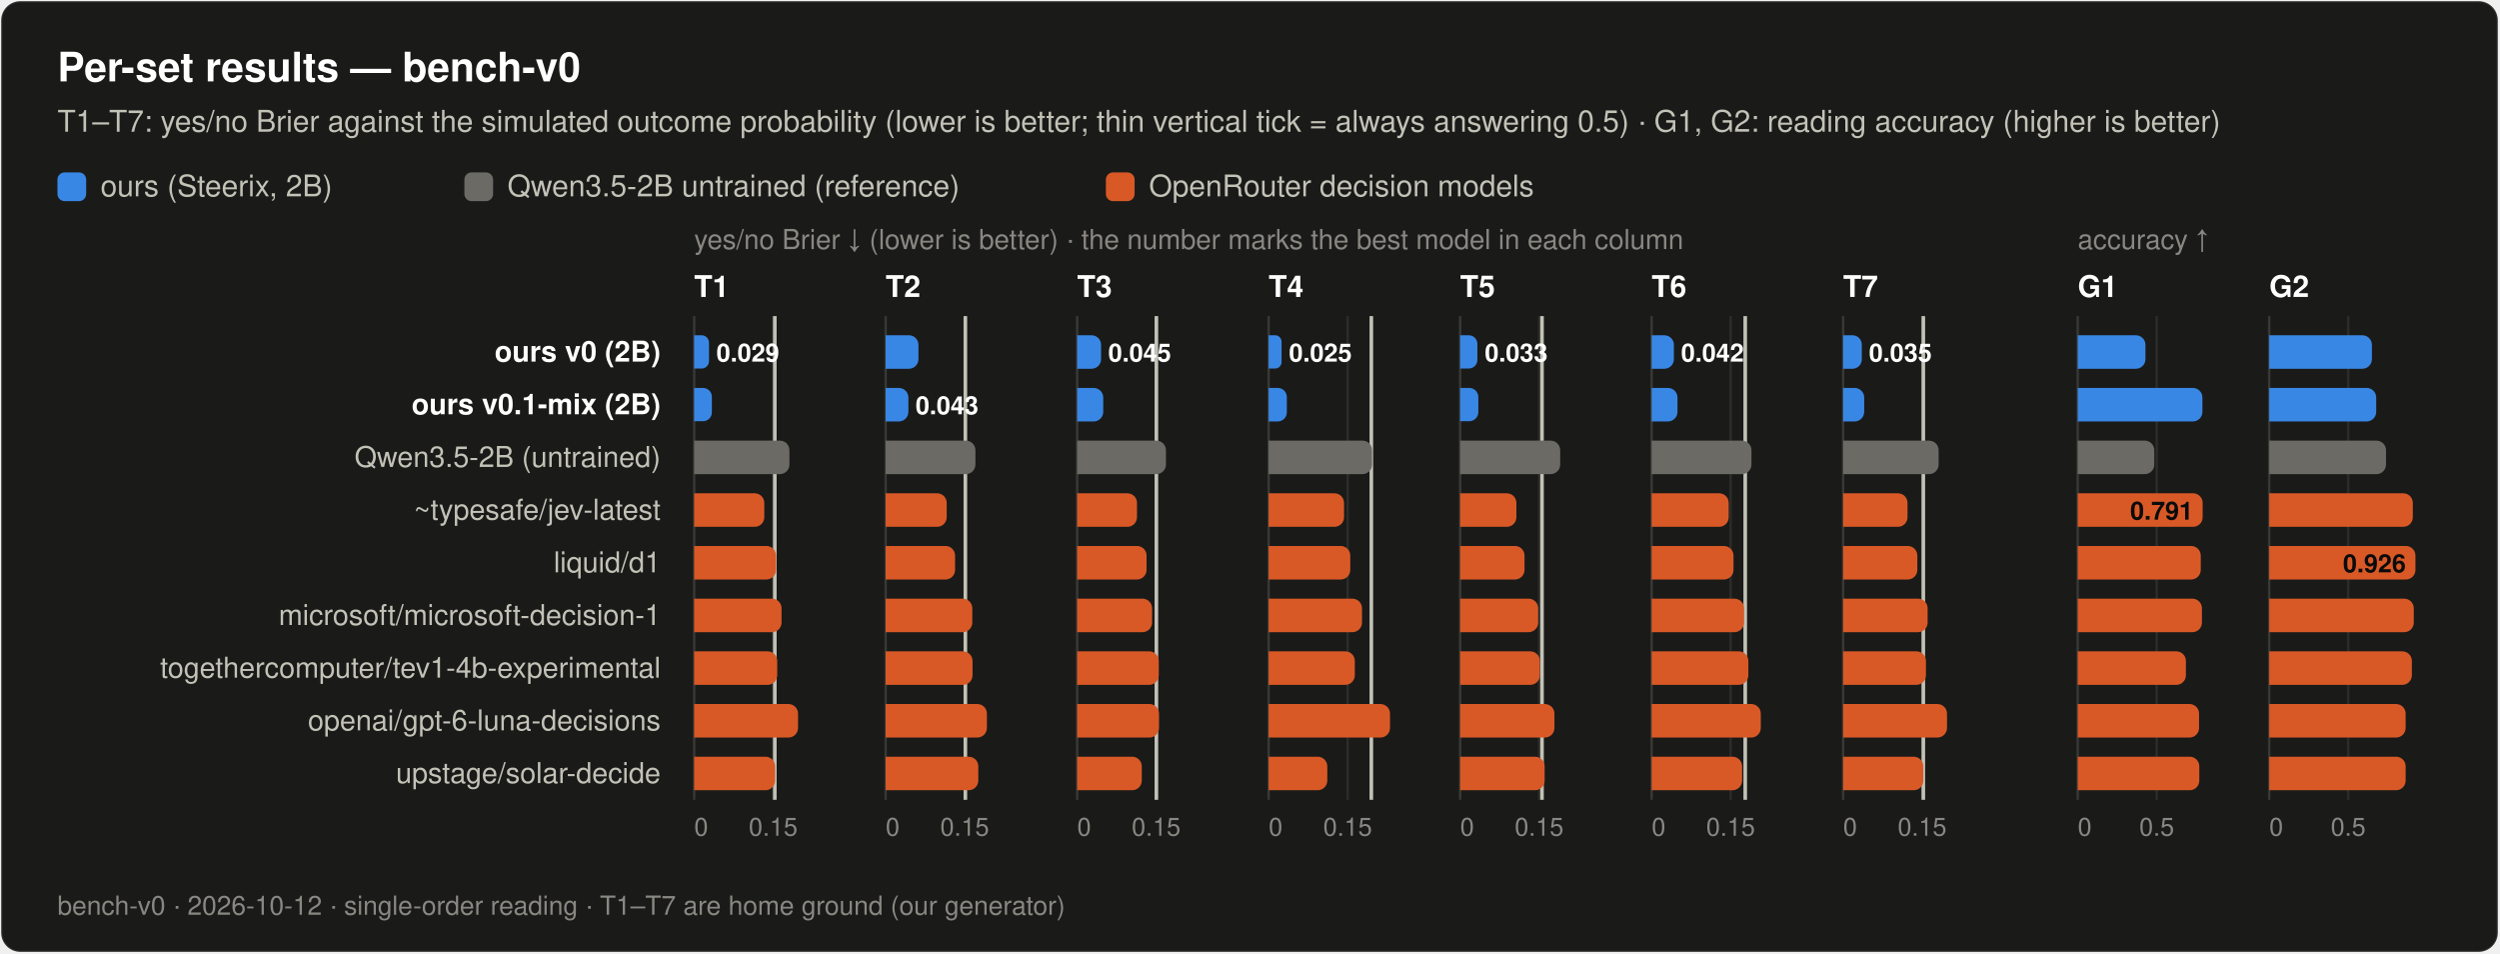
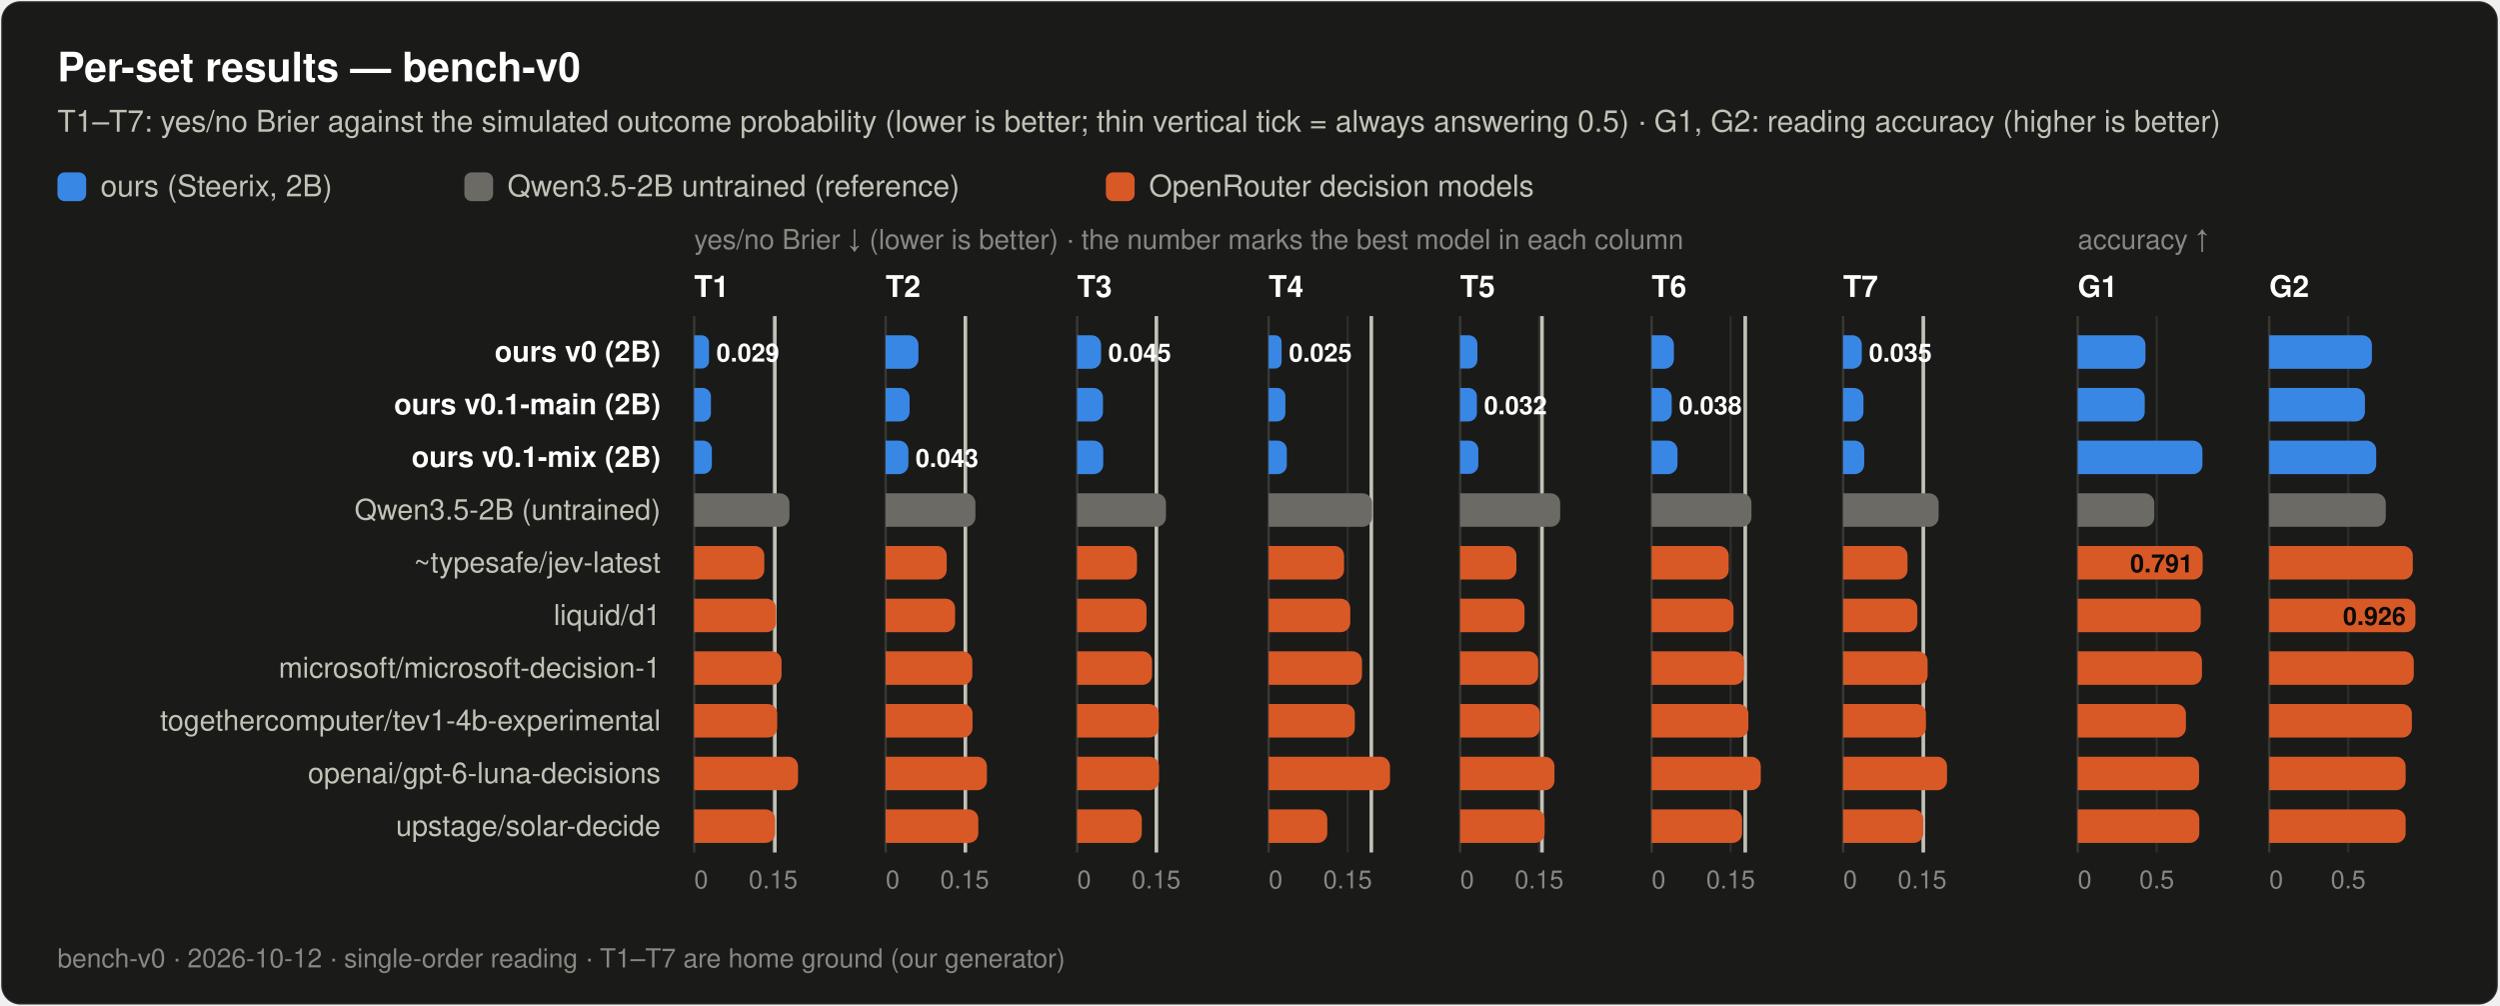
- <svg xmlns="http://www.w3.org/2000/svg" width="1044" height="398" viewBox="0 0 1044 398" role="img" aria-labelledby="t d" font-family="system-ui, -apple-system, &quot;Segoe UI&quot;, Helvetica, Arial, sans-serif">
-   <rect x="0.5" y="0.5" width="1043" height="397" rx="8" fill="#1a1a19" stroke="rgba(255,255,255,0.10)" />
+ <svg xmlns="http://www.w3.org/2000/svg" width="1044" height="420" viewBox="0 0 1044 420" role="img" aria-labelledby="t d" font-family="system-ui, -apple-system, &quot;Segoe UI&quot;, Helvetica, Arial, sans-serif">
+   <rect x="0.5" y="0.5" width="1043" height="419" rx="8" fill="#1a1a19" stroke="rgba(255,255,255,0.10)" />
  <text x="24" y="34" font-size="17" font-weight="600" fill="#ffffff">Per-set results — bench-v0</text>
  <text x="24" y="55" font-size="12.5" fill="#c3c2b7">T1–T7: yes/no Brier against the simulated outcome probability (lower is better; thin vertical tick = always answering 0.5) · G1, G2: reading accuracy (higher is better)</text>
  <rect x="24" y="72" width="12" height="12" rx="3" fill="#3987e5" />
  <text x="42" y="82" font-size="12.5" fill="#c3c2b7">ours (Steerix, 2B)</text>
  <rect x="194.0" y="72" width="12" height="12" rx="3" fill="#6b6a65" />
  <text x="212.0" y="82" font-size="12.5" fill="#c3c2b7">Qwen3.5-2B untrained (reference)</text>
  <rect x="462.0" y="72" width="12" height="12" rx="3" fill="#d95926" />
  <text x="480.0" y="82" font-size="12.5" fill="#c3c2b7">OpenRouter decision models</text>
  <text x="290" y="124" font-size="12.5" font-weight="600" fill="#ffffff">T1</text>
-   <line x1="290" y1="132" x2="290" y2="334" stroke="#383835" stroke-width="1" />
-   <line x1="323.0" y1="132" x2="323.0" y2="334" stroke="#2c2c2a" stroke-width="1" />
-   <text x="290" y="349" font-size="10.5" fill="#898781">0</text>
-   <text x="323.0" y="349" text-anchor="middle" font-size="10.5" fill="#898781">0.15</text>
-   <line x1="323.7" y1="132" x2="323.7" y2="334" stroke="#c3c2b7" stroke-width="1.5" />
+   <line x1="290" y1="132" x2="290" y2="356" stroke="#383835" stroke-width="1" />
+   <line x1="323.0" y1="132" x2="323.0" y2="356" stroke="#2c2c2a" stroke-width="1" />
+   <text x="290" y="371" font-size="10.5" fill="#898781">0</text>
+   <text x="323.0" y="371" text-anchor="middle" font-size="10.5" fill="#898781">0.15</text>
+   <line x1="323.7" y1="132" x2="323.7" y2="356" stroke="#c3c2b7" stroke-width="1.5" />
  <path d="M290.0,140.0 h3.1 a3.1,3.1 0 0 1 3.1,3.1 v7.7 a3.1,3.1 0 0 1 -3.1,3.1 h-3.1 z" fill="#3987e5" />
  <text x="299.3" y="151" font-size="10.5" font-weight="600" fill="#ffffff">0.029</text>
-   <path d="M290.0,162.0 h3.7 a3.7,3.7 0 0 1 3.7,3.7 v6.5 a3.7,3.7 0 0 1 -3.7,3.7 h-3.7 z" fill="#3987e5" />
-   <path d="M290.0,184.0 h35.8 a4.0,4.0 0 0 1 4.0,4.0 v6.0 a4.0,4.0 0 0 1 -4.0,4.0 h-35.8 z" fill="#6b6a65" />
-   <path d="M290.0,206.0 h25.3 a4.0,4.0 0 0 1 4.0,4.0 v6.0 a4.0,4.0 0 0 1 -4.0,4.0 h-25.3 z" fill="#d95926" />
-   <path d="M290.0,228.0 h30.2 a4.0,4.0 0 0 1 4.0,4.0 v6.0 a4.0,4.0 0 0 1 -4.0,4.0 h-30.2 z" fill="#d95926" />
-   <path d="M290.0,250.0 h32.5 a4.0,4.0 0 0 1 4.0,4.0 v6.0 a4.0,4.0 0 0 1 -4.0,4.0 h-32.5 z" fill="#d95926" />
-   <path d="M290.0,272.0 h30.7 a4.0,4.0 0 0 1 4.0,4.0 v6.0 a4.0,4.0 0 0 1 -4.0,4.0 h-30.7 z" fill="#d95926" />
-   <path d="M290.0,294.0 h39.4 a4.0,4.0 0 0 1 4.0,4.0 v6.0 a4.0,4.0 0 0 1 -4.0,4.0 h-39.4 z" fill="#d95926" />
-   <path d="M290.0,316.0 h29.8 a4.0,4.0 0 0 1 4.0,4.0 v6.0 a4.0,4.0 0 0 1 -4.0,4.0 h-29.8 z" fill="#d95926" />
+   <path d="M290.0,162.0 h3.5 a3.5,3.5 0 0 1 3.5,3.5 v7.1 a3.5,3.5 0 0 1 -3.5,3.5 h-3.5 z" fill="#3987e5" />
+   <path d="M290.0,184.0 h3.7 a3.7,3.7 0 0 1 3.7,3.7 v6.5 a3.7,3.7 0 0 1 -3.7,3.7 h-3.7 z" fill="#3987e5" />
+   <path d="M290.0,206.0 h35.8 a4.0,4.0 0 0 1 4.0,4.0 v6.0 a4.0,4.0 0 0 1 -4.0,4.0 h-35.8 z" fill="#6b6a65" />
+   <path d="M290.0,228.0 h25.3 a4.0,4.0 0 0 1 4.0,4.0 v6.0 a4.0,4.0 0 0 1 -4.0,4.0 h-25.3 z" fill="#d95926" />
+   <path d="M290.0,250.0 h30.2 a4.0,4.0 0 0 1 4.0,4.0 v6.0 a4.0,4.0 0 0 1 -4.0,4.0 h-30.2 z" fill="#d95926" />
+   <path d="M290.0,272.0 h32.5 a4.0,4.0 0 0 1 4.0,4.0 v6.0 a4.0,4.0 0 0 1 -4.0,4.0 h-32.5 z" fill="#d95926" />
+   <path d="M290.0,294.0 h30.7 a4.0,4.0 0 0 1 4.0,4.0 v6.0 a4.0,4.0 0 0 1 -4.0,4.0 h-30.7 z" fill="#d95926" />
+   <path d="M290.0,316.0 h39.4 a4.0,4.0 0 0 1 4.0,4.0 v6.0 a4.0,4.0 0 0 1 -4.0,4.0 h-39.4 z" fill="#d95926" />
+   <path d="M290.0,338.0 h29.8 a4.0,4.0 0 0 1 4.0,4.0 v6.0 a4.0,4.0 0 0 1 -4.0,4.0 h-29.8 z" fill="#d95926" />
  <text x="370" y="124" font-size="12.5" font-weight="600" fill="#ffffff">T2</text>
-   <line x1="370" y1="132" x2="370" y2="334" stroke="#383835" stroke-width="1" />
-   <line x1="403.0" y1="132" x2="403.0" y2="334" stroke="#2c2c2a" stroke-width="1" />
-   <text x="370" y="349" font-size="10.5" fill="#898781">0</text>
-   <text x="403.0" y="349" text-anchor="middle" font-size="10.5" fill="#898781">0.15</text>
-   <line x1="403.3" y1="132" x2="403.3" y2="334" stroke="#c3c2b7" stroke-width="1.5" />
+   <line x1="370" y1="132" x2="370" y2="356" stroke="#383835" stroke-width="1" />
+   <line x1="403.0" y1="132" x2="403.0" y2="356" stroke="#2c2c2a" stroke-width="1" />
+   <text x="370" y="371" font-size="10.5" fill="#898781">0</text>
+   <text x="403.0" y="371" text-anchor="middle" font-size="10.5" fill="#898781">0.15</text>
+   <line x1="403.3" y1="132" x2="403.3" y2="356" stroke="#c3c2b7" stroke-width="1.5" />
  <path d="M370.0,140.0 h9.7 a4.0,4.0 0 0 1 4.0,4.0 v6.0 a4.0,4.0 0 0 1 -4.0,4.0 h-9.7 z" fill="#3987e5" />
-   <path d="M370.0,162.0 h5.5 a4.0,4.0 0 0 1 4.0,4.0 v6.0 a4.0,4.0 0 0 1 -4.0,4.0 h-5.5 z" fill="#3987e5" />
-   <text x="382.5" y="173" font-size="10.5" font-weight="600" fill="#ffffff">0.043</text>
-   <path d="M370.0,184.0 h33.5 a4.0,4.0 0 0 1 4.0,4.0 v6.0 a4.0,4.0 0 0 1 -4.0,4.0 h-33.5 z" fill="#6b6a65" />
-   <path d="M370.0,206.0 h21.5 a4.0,4.0 0 0 1 4.0,4.0 v6.0 a4.0,4.0 0 0 1 -4.0,4.0 h-21.5 z" fill="#d95926" />
-   <path d="M370.0,228.0 h25.0 a4.0,4.0 0 0 1 4.0,4.0 v6.0 a4.0,4.0 0 0 1 -4.0,4.0 h-25.0 z" fill="#d95926" />
-   <path d="M370.0,250.0 h32.2 a4.0,4.0 0 0 1 4.0,4.0 v6.0 a4.0,4.0 0 0 1 -4.0,4.0 h-32.2 z" fill="#d95926" />
-   <path d="M370.0,272.0 h32.3 a4.0,4.0 0 0 1 4.0,4.0 v6.0 a4.0,4.0 0 0 1 -4.0,4.0 h-32.3 z" fill="#d95926" />
-   <path d="M370.0,294.0 h38.3 a4.0,4.0 0 0 1 4.0,4.0 v6.0 a4.0,4.0 0 0 1 -4.0,4.0 h-38.3 z" fill="#d95926" />
-   <path d="M370.0,316.0 h34.7 a4.0,4.0 0 0 1 4.0,4.0 v6.0 a4.0,4.0 0 0 1 -4.0,4.0 h-34.7 z" fill="#d95926" />
+   <path d="M370.0,162.0 h6.0 a4.0,4.0 0 0 1 4.0,4.0 v6.0 a4.0,4.0 0 0 1 -4.0,4.0 h-6.0 z" fill="#3987e5" />
+   <path d="M370.0,184.0 h5.5 a4.0,4.0 0 0 1 4.0,4.0 v6.0 a4.0,4.0 0 0 1 -4.0,4.0 h-5.5 z" fill="#3987e5" />
+   <text x="382.5" y="195" font-size="10.5" font-weight="600" fill="#ffffff">0.043</text>
+   <path d="M370.0,206.0 h33.5 a4.0,4.0 0 0 1 4.0,4.0 v6.0 a4.0,4.0 0 0 1 -4.0,4.0 h-33.5 z" fill="#6b6a65" />
+   <path d="M370.0,228.0 h21.5 a4.0,4.0 0 0 1 4.0,4.0 v6.0 a4.0,4.0 0 0 1 -4.0,4.0 h-21.5 z" fill="#d95926" />
+   <path d="M370.0,250.0 h25.0 a4.0,4.0 0 0 1 4.0,4.0 v6.0 a4.0,4.0 0 0 1 -4.0,4.0 h-25.0 z" fill="#d95926" />
+   <path d="M370.0,272.0 h32.2 a4.0,4.0 0 0 1 4.0,4.0 v6.0 a4.0,4.0 0 0 1 -4.0,4.0 h-32.2 z" fill="#d95926" />
+   <path d="M370.0,294.0 h32.3 a4.0,4.0 0 0 1 4.0,4.0 v6.0 a4.0,4.0 0 0 1 -4.0,4.0 h-32.3 z" fill="#d95926" />
+   <path d="M370.0,316.0 h38.3 a4.0,4.0 0 0 1 4.0,4.0 v6.0 a4.0,4.0 0 0 1 -4.0,4.0 h-38.3 z" fill="#d95926" />
+   <path d="M370.0,338.0 h34.7 a4.0,4.0 0 0 1 4.0,4.0 v6.0 a4.0,4.0 0 0 1 -4.0,4.0 h-34.7 z" fill="#d95926" />
  <text x="450" y="124" font-size="12.5" font-weight="600" fill="#ffffff">T3</text>
-   <line x1="450" y1="132" x2="450" y2="334" stroke="#383835" stroke-width="1" />
-   <line x1="483.0" y1="132" x2="483.0" y2="334" stroke="#2c2c2a" stroke-width="1" />
-   <text x="450" y="349" font-size="10.5" fill="#898781">0</text>
-   <text x="483.0" y="349" text-anchor="middle" font-size="10.5" fill="#898781">0.15</text>
-   <line x1="483.1" y1="132" x2="483.1" y2="334" stroke="#c3c2b7" stroke-width="1.5" />
+   <line x1="450" y1="132" x2="450" y2="356" stroke="#383835" stroke-width="1" />
+   <line x1="483.0" y1="132" x2="483.0" y2="356" stroke="#2c2c2a" stroke-width="1" />
+   <text x="450" y="371" font-size="10.5" fill="#898781">0</text>
+   <text x="483.0" y="371" text-anchor="middle" font-size="10.5" fill="#898781">0.15</text>
+   <line x1="483.1" y1="132" x2="483.1" y2="356" stroke="#c3c2b7" stroke-width="1.5" />
  <path d="M450.0,140.0 h6.0 a4.0,4.0 0 0 1 4.0,4.0 v6.0 a4.0,4.0 0 0 1 -4.0,4.0 h-6.0 z" fill="#3987e5" />
  <text x="463.0" y="151" font-size="10.5" font-weight="600" fill="#ffffff">0.045</text>
-   <path d="M450.0,162.0 h6.9 a4.0,4.0 0 0 1 4.0,4.0 v6.0 a4.0,4.0 0 0 1 -4.0,4.0 h-6.9 z" fill="#3987e5" />
-   <path d="M450.0,184.0 h33.1 a4.0,4.0 0 0 1 4.0,4.0 v6.0 a4.0,4.0 0 0 1 -4.0,4.0 h-33.1 z" fill="#6b6a65" />
-   <path d="M450.0,206.0 h21.0 a4.0,4.0 0 0 1 4.0,4.0 v6.0 a4.0,4.0 0 0 1 -4.0,4.0 h-21.0 z" fill="#d95926" />
-   <path d="M450.0,228.0 h25.0 a4.0,4.0 0 0 1 4.0,4.0 v6.0 a4.0,4.0 0 0 1 -4.0,4.0 h-25.0 z" fill="#d95926" />
-   <path d="M450.0,250.0 h27.3 a4.0,4.0 0 0 1 4.0,4.0 v6.0 a4.0,4.0 0 0 1 -4.0,4.0 h-27.3 z" fill="#d95926" />
-   <path d="M450.0,272.0 h30.1 a4.0,4.0 0 0 1 4.0,4.0 v6.0 a4.0,4.0 0 0 1 -4.0,4.0 h-30.1 z" fill="#d95926" />
-   <path d="M450.0,294.0 h30.2 a4.0,4.0 0 0 1 4.0,4.0 v6.0 a4.0,4.0 0 0 1 -4.0,4.0 h-30.2 z" fill="#d95926" />
-   <path d="M450.0,316.0 h23.0 a4.0,4.0 0 0 1 4.0,4.0 v6.0 a4.0,4.0 0 0 1 -4.0,4.0 h-23.0 z" fill="#d95926" />
+   <path d="M450.0,162.0 h6.8 a4.0,4.0 0 0 1 4.0,4.0 v6.0 a4.0,4.0 0 0 1 -4.0,4.0 h-6.8 z" fill="#3987e5" />
+   <path d="M450.0,184.0 h6.9 a4.0,4.0 0 0 1 4.0,4.0 v6.0 a4.0,4.0 0 0 1 -4.0,4.0 h-6.9 z" fill="#3987e5" />
+   <path d="M450.0,206.0 h33.1 a4.0,4.0 0 0 1 4.0,4.0 v6.0 a4.0,4.0 0 0 1 -4.0,4.0 h-33.1 z" fill="#6b6a65" />
+   <path d="M450.0,228.0 h21.0 a4.0,4.0 0 0 1 4.0,4.0 v6.0 a4.0,4.0 0 0 1 -4.0,4.0 h-21.0 z" fill="#d95926" />
+   <path d="M450.0,250.0 h25.0 a4.0,4.0 0 0 1 4.0,4.0 v6.0 a4.0,4.0 0 0 1 -4.0,4.0 h-25.0 z" fill="#d95926" />
+   <path d="M450.0,272.0 h27.3 a4.0,4.0 0 0 1 4.0,4.0 v6.0 a4.0,4.0 0 0 1 -4.0,4.0 h-27.3 z" fill="#d95926" />
+   <path d="M450.0,294.0 h30.1 a4.0,4.0 0 0 1 4.0,4.0 v6.0 a4.0,4.0 0 0 1 -4.0,4.0 h-30.1 z" fill="#d95926" />
+   <path d="M450.0,316.0 h30.2 a4.0,4.0 0 0 1 4.0,4.0 v6.0 a4.0,4.0 0 0 1 -4.0,4.0 h-30.2 z" fill="#d95926" />
+   <path d="M450.0,338.0 h23.0 a4.0,4.0 0 0 1 4.0,4.0 v6.0 a4.0,4.0 0 0 1 -4.0,4.0 h-23.0 z" fill="#d95926" />
  <text x="530" y="124" font-size="12.5" font-weight="600" fill="#ffffff">T4</text>
-   <line x1="530" y1="132" x2="530" y2="334" stroke="#383835" stroke-width="1" />
-   <line x1="563.0" y1="132" x2="563.0" y2="334" stroke="#2c2c2a" stroke-width="1" />
-   <text x="530" y="349" font-size="10.5" fill="#898781">0</text>
-   <text x="563.0" y="349" text-anchor="middle" font-size="10.5" fill="#898781">0.15</text>
-   <line x1="572.9" y1="132" x2="572.9" y2="334" stroke="#c3c2b7" stroke-width="1.5" />
+   <line x1="530" y1="132" x2="530" y2="356" stroke="#383835" stroke-width="1" />
+   <line x1="563.0" y1="132" x2="563.0" y2="356" stroke="#2c2c2a" stroke-width="1" />
+   <text x="530" y="371" font-size="10.5" fill="#898781">0</text>
+   <text x="563.0" y="371" text-anchor="middle" font-size="10.5" fill="#898781">0.15</text>
+   <line x1="572.9" y1="132" x2="572.9" y2="356" stroke="#c3c2b7" stroke-width="1.5" />
  <path d="M530.0,140.0 h2.7 a2.7,2.7 0 0 1 2.7,2.7 v8.5 a2.7,2.7 0 0 1 -2.7,2.7 h-2.7 z" fill="#3987e5" />
  <text x="538.5" y="151" font-size="10.5" font-weight="600" fill="#ffffff">0.025</text>
-   <path d="M530.0,162.0 h3.8 a3.8,3.8 0 0 1 3.8,3.8 v6.4 a3.8,3.8 0 0 1 -3.8,3.8 h-3.8 z" fill="#3987e5" />
-   <path d="M530.0,184.0 h39.2 a4.0,4.0 0 0 1 4.0,4.0 v6.0 a4.0,4.0 0 0 1 -4.0,4.0 h-39.2 z" fill="#6b6a65" />
-   <path d="M530.0,206.0 h27.5 a4.0,4.0 0 0 1 4.0,4.0 v6.0 a4.0,4.0 0 0 1 -4.0,4.0 h-27.5 z" fill="#d95926" />
-   <path d="M530.0,228.0 h30.1 a4.0,4.0 0 0 1 4.0,4.0 v6.0 a4.0,4.0 0 0 1 -4.0,4.0 h-30.1 z" fill="#d95926" />
-   <path d="M530.0,250.0 h35.0 a4.0,4.0 0 0 1 4.0,4.0 v6.0 a4.0,4.0 0 0 1 -4.0,4.0 h-35.0 z" fill="#d95926" />
-   <path d="M530.0,272.0 h32.0 a4.0,4.0 0 0 1 4.0,4.0 v6.0 a4.0,4.0 0 0 1 -4.0,4.0 h-32.0 z" fill="#d95926" />
-   <path d="M530.0,294.0 h46.7 a4.0,4.0 0 0 1 4.0,4.0 v6.0 a4.0,4.0 0 0 1 -4.0,4.0 h-46.7 z" fill="#d95926" />
-   <path d="M530.0,316.0 h20.5 a4.0,4.0 0 0 1 4.0,4.0 v6.0 a4.0,4.0 0 0 1 -4.0,4.0 h-20.5 z" fill="#d95926" />
+   <path d="M530.0,162.0 h3.5 a3.5,3.5 0 0 1 3.5,3.5 v7.0 a3.5,3.5 0 0 1 -3.5,3.5 h-3.5 z" fill="#3987e5" />
+   <path d="M530.0,184.0 h3.8 a3.8,3.8 0 0 1 3.8,3.8 v6.4 a3.8,3.8 0 0 1 -3.8,3.8 h-3.8 z" fill="#3987e5" />
+   <path d="M530.0,206.0 h39.2 a4.0,4.0 0 0 1 4.0,4.0 v6.0 a4.0,4.0 0 0 1 -4.0,4.0 h-39.2 z" fill="#6b6a65" />
+   <path d="M530.0,228.0 h27.5 a4.0,4.0 0 0 1 4.0,4.0 v6.0 a4.0,4.0 0 0 1 -4.0,4.0 h-27.5 z" fill="#d95926" />
+   <path d="M530.0,250.0 h30.1 a4.0,4.0 0 0 1 4.0,4.0 v6.0 a4.0,4.0 0 0 1 -4.0,4.0 h-30.1 z" fill="#d95926" />
+   <path d="M530.0,272.0 h35.0 a4.0,4.0 0 0 1 4.0,4.0 v6.0 a4.0,4.0 0 0 1 -4.0,4.0 h-35.0 z" fill="#d95926" />
+   <path d="M530.0,294.0 h32.0 a4.0,4.0 0 0 1 4.0,4.0 v6.0 a4.0,4.0 0 0 1 -4.0,4.0 h-32.0 z" fill="#d95926" />
+   <path d="M530.0,316.0 h46.7 a4.0,4.0 0 0 1 4.0,4.0 v6.0 a4.0,4.0 0 0 1 -4.0,4.0 h-46.7 z" fill="#d95926" />
+   <path d="M530.0,338.0 h20.5 a4.0,4.0 0 0 1 4.0,4.0 v6.0 a4.0,4.0 0 0 1 -4.0,4.0 h-20.5 z" fill="#d95926" />
  <text x="610" y="124" font-size="12.5" font-weight="600" fill="#ffffff">T5</text>
-   <line x1="610" y1="132" x2="610" y2="334" stroke="#383835" stroke-width="1" />
-   <line x1="643.0" y1="132" x2="643.0" y2="334" stroke="#2c2c2a" stroke-width="1" />
-   <text x="610" y="349" font-size="10.5" fill="#898781">0</text>
-   <text x="643.0" y="349" text-anchor="middle" font-size="10.5" fill="#898781">0.15</text>
-   <line x1="644.2" y1="132" x2="644.2" y2="334" stroke="#c3c2b7" stroke-width="1.5" />
+   <line x1="610" y1="132" x2="610" y2="356" stroke="#383835" stroke-width="1" />
+   <line x1="643.0" y1="132" x2="643.0" y2="356" stroke="#2c2c2a" stroke-width="1" />
+   <text x="610" y="371" font-size="10.5" fill="#898781">0</text>
+   <text x="643.0" y="371" text-anchor="middle" font-size="10.5" fill="#898781">0.15</text>
+   <line x1="644.2" y1="132" x2="644.2" y2="356" stroke="#c3c2b7" stroke-width="1.5" />
  <path d="M610.0,140.0 h3.6 a3.6,3.6 0 0 1 3.6,3.6 v6.7 a3.6,3.6 0 0 1 -3.6,3.6 h-3.6 z" fill="#3987e5" />
-   <text x="620.3" y="151" font-size="10.5" font-weight="600" fill="#ffffff">0.033</text>
-   <path d="M610.0,162.0 h3.8 a3.8,3.8 0 0 1 3.8,3.8 v6.3 a3.8,3.8 0 0 1 -3.8,3.8 h-3.8 z" fill="#3987e5" />
-   <path d="M610.0,184.0 h37.8 a4.0,4.0 0 0 1 4.0,4.0 v6.0 a4.0,4.0 0 0 1 -4.0,4.0 h-37.8 z" fill="#6b6a65" />
-   <path d="M610.0,206.0 h19.5 a4.0,4.0 0 0 1 4.0,4.0 v6.0 a4.0,4.0 0 0 1 -4.0,4.0 h-19.5 z" fill="#d95926" />
-   <path d="M610.0,228.0 h22.9 a4.0,4.0 0 0 1 4.0,4.0 v6.0 a4.0,4.0 0 0 1 -4.0,4.0 h-22.9 z" fill="#d95926" />
-   <path d="M610.0,250.0 h28.6 a4.0,4.0 0 0 1 4.0,4.0 v6.0 a4.0,4.0 0 0 1 -4.0,4.0 h-28.6 z" fill="#d95926" />
-   <path d="M610.0,272.0 h29.3 a4.0,4.0 0 0 1 4.0,4.0 v6.0 a4.0,4.0 0 0 1 -4.0,4.0 h-29.3 z" fill="#d95926" />
-   <path d="M610.0,294.0 h35.4 a4.0,4.0 0 0 1 4.0,4.0 v6.0 a4.0,4.0 0 0 1 -4.0,4.0 h-35.4 z" fill="#d95926" />
-   <path d="M610.0,316.0 h31.3 a4.0,4.0 0 0 1 4.0,4.0 v6.0 a4.0,4.0 0 0 1 -4.0,4.0 h-31.3 z" fill="#d95926" />
+   <path d="M610.0,162.0 h3.5 a3.5,3.5 0 0 1 3.5,3.5 v7.0 a3.5,3.5 0 0 1 -3.5,3.5 h-3.5 z" fill="#3987e5" />
+   <text x="620.0" y="173" font-size="10.5" font-weight="600" fill="#ffffff">0.032</text>
+   <path d="M610.0,184.0 h3.8 a3.8,3.8 0 0 1 3.8,3.8 v6.3 a3.8,3.8 0 0 1 -3.8,3.8 h-3.8 z" fill="#3987e5" />
+   <path d="M610.0,206.0 h37.8 a4.0,4.0 0 0 1 4.0,4.0 v6.0 a4.0,4.0 0 0 1 -4.0,4.0 h-37.8 z" fill="#6b6a65" />
+   <path d="M610.0,228.0 h19.5 a4.0,4.0 0 0 1 4.0,4.0 v6.0 a4.0,4.0 0 0 1 -4.0,4.0 h-19.5 z" fill="#d95926" />
+   <path d="M610.0,250.0 h22.9 a4.0,4.0 0 0 1 4.0,4.0 v6.0 a4.0,4.0 0 0 1 -4.0,4.0 h-22.9 z" fill="#d95926" />
+   <path d="M610.0,272.0 h28.6 a4.0,4.0 0 0 1 4.0,4.0 v6.0 a4.0,4.0 0 0 1 -4.0,4.0 h-28.6 z" fill="#d95926" />
+   <path d="M610.0,294.0 h29.3 a4.0,4.0 0 0 1 4.0,4.0 v6.0 a4.0,4.0 0 0 1 -4.0,4.0 h-29.3 z" fill="#d95926" />
+   <path d="M610.0,316.0 h35.4 a4.0,4.0 0 0 1 4.0,4.0 v6.0 a4.0,4.0 0 0 1 -4.0,4.0 h-35.4 z" fill="#d95926" />
+   <path d="M610.0,338.0 h31.3 a4.0,4.0 0 0 1 4.0,4.0 v6.0 a4.0,4.0 0 0 1 -4.0,4.0 h-31.3 z" fill="#d95926" />
  <text x="690" y="124" font-size="12.5" font-weight="600" fill="#ffffff">T6</text>
-   <line x1="690" y1="132" x2="690" y2="334" stroke="#383835" stroke-width="1" />
-   <line x1="723.0" y1="132" x2="723.0" y2="334" stroke="#2c2c2a" stroke-width="1" />
-   <text x="690" y="349" font-size="10.5" fill="#898781">0</text>
-   <text x="723.0" y="349" text-anchor="middle" font-size="10.5" fill="#898781">0.15</text>
-   <line x1="729.1" y1="132" x2="729.1" y2="334" stroke="#c3c2b7" stroke-width="1.5" />
+   <line x1="690" y1="132" x2="690" y2="356" stroke="#383835" stroke-width="1" />
+   <line x1="723.0" y1="132" x2="723.0" y2="356" stroke="#2c2c2a" stroke-width="1" />
+   <text x="690" y="371" font-size="10.5" fill="#898781">0</text>
+   <text x="723.0" y="371" text-anchor="middle" font-size="10.5" fill="#898781">0.15</text>
+   <line x1="729.1" y1="132" x2="729.1" y2="356" stroke="#c3c2b7" stroke-width="1.5" />
  <path d="M690.0,140.0 h5.3 a4.0,4.0 0 0 1 4.0,4.0 v6.0 a4.0,4.0 0 0 1 -4.0,4.0 h-5.3 z" fill="#3987e5" />
-   <text x="702.3" y="151" font-size="10.5" font-weight="600" fill="#ffffff">0.042</text>
-   <path d="M690.0,162.0 h6.8 a4.0,4.0 0 0 1 4.0,4.0 v6.0 a4.0,4.0 0 0 1 -4.0,4.0 h-6.8 z" fill="#3987e5" />
-   <path d="M690.0,184.0 h37.7 a4.0,4.0 0 0 1 4.0,4.0 v6.0 a4.0,4.0 0 0 1 -4.0,4.0 h-37.7 z" fill="#6b6a65" />
-   <path d="M690.0,206.0 h28.2 a4.0,4.0 0 0 1 4.0,4.0 v6.0 a4.0,4.0 0 0 1 -4.0,4.0 h-28.2 z" fill="#d95926" />
-   <path d="M690.0,228.0 h30.2 a4.0,4.0 0 0 1 4.0,4.0 v6.0 a4.0,4.0 0 0 1 -4.0,4.0 h-30.2 z" fill="#d95926" />
-   <path d="M690.0,250.0 h34.6 a4.0,4.0 0 0 1 4.0,4.0 v6.0 a4.0,4.0 0 0 1 -4.0,4.0 h-34.6 z" fill="#d95926" />
-   <path d="M690.0,272.0 h36.4 a4.0,4.0 0 0 1 4.0,4.0 v6.0 a4.0,4.0 0 0 1 -4.0,4.0 h-36.4 z" fill="#d95926" />
-   <path d="M690.0,294.0 h41.6 a4.0,4.0 0 0 1 4.0,4.0 v6.0 a4.0,4.0 0 0 1 -4.0,4.0 h-41.6 z" fill="#d95926" />
-   <path d="M690.0,316.0 h33.8 a4.0,4.0 0 0 1 4.0,4.0 v6.0 a4.0,4.0 0 0 1 -4.0,4.0 h-33.8 z" fill="#d95926" />
+   <path d="M690.0,162.0 h4.4 a4.0,4.0 0 0 1 4.0,4.0 v6.0 a4.0,4.0 0 0 1 -4.0,4.0 h-4.4 z" fill="#3987e5" />
+   <text x="701.4" y="173" font-size="10.5" font-weight="600" fill="#ffffff">0.038</text>
+   <path d="M690.0,184.0 h6.8 a4.0,4.0 0 0 1 4.0,4.0 v6.0 a4.0,4.0 0 0 1 -4.0,4.0 h-6.8 z" fill="#3987e5" />
+   <path d="M690.0,206.0 h37.7 a4.0,4.0 0 0 1 4.0,4.0 v6.0 a4.0,4.0 0 0 1 -4.0,4.0 h-37.7 z" fill="#6b6a65" />
+   <path d="M690.0,228.0 h28.2 a4.0,4.0 0 0 1 4.0,4.0 v6.0 a4.0,4.0 0 0 1 -4.0,4.0 h-28.2 z" fill="#d95926" />
+   <path d="M690.0,250.0 h30.2 a4.0,4.0 0 0 1 4.0,4.0 v6.0 a4.0,4.0 0 0 1 -4.0,4.0 h-30.2 z" fill="#d95926" />
+   <path d="M690.0,272.0 h34.6 a4.0,4.0 0 0 1 4.0,4.0 v6.0 a4.0,4.0 0 0 1 -4.0,4.0 h-34.6 z" fill="#d95926" />
+   <path d="M690.0,294.0 h36.4 a4.0,4.0 0 0 1 4.0,4.0 v6.0 a4.0,4.0 0 0 1 -4.0,4.0 h-36.4 z" fill="#d95926" />
+   <path d="M690.0,316.0 h41.6 a4.0,4.0 0 0 1 4.0,4.0 v6.0 a4.0,4.0 0 0 1 -4.0,4.0 h-41.6 z" fill="#d95926" />
+   <path d="M690.0,338.0 h33.8 a4.0,4.0 0 0 1 4.0,4.0 v6.0 a4.0,4.0 0 0 1 -4.0,4.0 h-33.8 z" fill="#d95926" />
  <text x="770" y="124" font-size="12.5" font-weight="600" fill="#ffffff">T7</text>
-   <line x1="770" y1="132" x2="770" y2="334" stroke="#383835" stroke-width="1" />
-   <line x1="803.0" y1="132" x2="803.0" y2="334" stroke="#2c2c2a" stroke-width="1" />
-   <text x="770" y="349" font-size="10.5" fill="#898781">0</text>
-   <text x="803.0" y="349" text-anchor="middle" font-size="10.5" fill="#898781">0.15</text>
-   <line x1="803.5" y1="132" x2="803.5" y2="334" stroke="#c3c2b7" stroke-width="1.5" />
+   <line x1="770" y1="132" x2="770" y2="356" stroke="#383835" stroke-width="1" />
+   <line x1="803.0" y1="132" x2="803.0" y2="356" stroke="#2c2c2a" stroke-width="1" />
+   <text x="770" y="371" font-size="10.5" fill="#898781">0</text>
+   <text x="803.0" y="371" text-anchor="middle" font-size="10.5" fill="#898781">0.15</text>
+   <line x1="803.5" y1="132" x2="803.5" y2="356" stroke="#c3c2b7" stroke-width="1.5" />
  <path d="M770.0,140.0 h3.9 a3.9,3.9 0 0 1 3.9,3.9 v6.2 a3.9,3.9 0 0 1 -3.9,3.9 h-3.9 z" fill="#3987e5" />
  <text x="780.8" y="151" font-size="10.5" font-weight="600" fill="#ffffff">0.035</text>
-   <path d="M770.0,162.0 h4.8 a4.0,4.0 0 0 1 4.0,4.0 v6.0 a4.0,4.0 0 0 1 -4.0,4.0 h-4.8 z" fill="#3987e5" />
-   <path d="M770.0,184.0 h35.9 a4.0,4.0 0 0 1 4.0,4.0 v6.0 a4.0,4.0 0 0 1 -4.0,4.0 h-35.9 z" fill="#6b6a65" />
-   <path d="M770.0,206.0 h22.9 a4.0,4.0 0 0 1 4.0,4.0 v6.0 a4.0,4.0 0 0 1 -4.0,4.0 h-22.9 z" fill="#d95926" />
-   <path d="M770.0,228.0 h27.0 a4.0,4.0 0 0 1 4.0,4.0 v6.0 a4.0,4.0 0 0 1 -4.0,4.0 h-27.0 z" fill="#d95926" />
-   <path d="M770.0,250.0 h31.3 a4.0,4.0 0 0 1 4.0,4.0 v6.0 a4.0,4.0 0 0 1 -4.0,4.0 h-31.3 z" fill="#d95926" />
-   <path d="M770.0,272.0 h30.6 a4.0,4.0 0 0 1 4.0,4.0 v6.0 a4.0,4.0 0 0 1 -4.0,4.0 h-30.6 z" fill="#d95926" />
-   <path d="M770.0,294.0 h39.4 a4.0,4.0 0 0 1 4.0,4.0 v6.0 a4.0,4.0 0 0 1 -4.0,4.0 h-39.4 z" fill="#d95926" />
-   <path d="M770.0,316.0 h29.5 a4.0,4.0 0 0 1 4.0,4.0 v6.0 a4.0,4.0 0 0 1 -4.0,4.0 h-29.5 z" fill="#d95926" />
+   <path d="M770.0,162.0 h4.5 a4.0,4.0 0 0 1 4.0,4.0 v6.0 a4.0,4.0 0 0 1 -4.0,4.0 h-4.5 z" fill="#3987e5" />
+   <path d="M770.0,184.0 h4.8 a4.0,4.0 0 0 1 4.0,4.0 v6.0 a4.0,4.0 0 0 1 -4.0,4.0 h-4.8 z" fill="#3987e5" />
+   <path d="M770.0,206.0 h35.9 a4.0,4.0 0 0 1 4.0,4.0 v6.0 a4.0,4.0 0 0 1 -4.0,4.0 h-35.9 z" fill="#6b6a65" />
+   <path d="M770.0,228.0 h22.9 a4.0,4.0 0 0 1 4.0,4.0 v6.0 a4.0,4.0 0 0 1 -4.0,4.0 h-22.9 z" fill="#d95926" />
+   <path d="M770.0,250.0 h27.0 a4.0,4.0 0 0 1 4.0,4.0 v6.0 a4.0,4.0 0 0 1 -4.0,4.0 h-27.0 z" fill="#d95926" />
+   <path d="M770.0,272.0 h31.3 a4.0,4.0 0 0 1 4.0,4.0 v6.0 a4.0,4.0 0 0 1 -4.0,4.0 h-31.3 z" fill="#d95926" />
+   <path d="M770.0,294.0 h30.6 a4.0,4.0 0 0 1 4.0,4.0 v6.0 a4.0,4.0 0 0 1 -4.0,4.0 h-30.6 z" fill="#d95926" />
+   <path d="M770.0,316.0 h39.4 a4.0,4.0 0 0 1 4.0,4.0 v6.0 a4.0,4.0 0 0 1 -4.0,4.0 h-39.4 z" fill="#d95926" />
+   <path d="M770.0,338.0 h29.5 a4.0,4.0 0 0 1 4.0,4.0 v6.0 a4.0,4.0 0 0 1 -4.0,4.0 h-29.5 z" fill="#d95926" />
  <text x="868" y="124" font-size="12.5" font-weight="600" fill="#ffffff">G1</text>
-   <line x1="868" y1="132" x2="868" y2="334" stroke="#383835" stroke-width="1" />
-   <line x1="901.0" y1="132" x2="901.0" y2="334" stroke="#2c2c2a" stroke-width="1" />
-   <text x="868" y="349" font-size="10.5" fill="#898781">0</text>
-   <text x="901.0" y="349" text-anchor="middle" font-size="10.5" fill="#898781">0.5</text>
+   <line x1="868" y1="132" x2="868" y2="356" stroke="#383835" stroke-width="1" />
+   <line x1="901.0" y1="132" x2="901.0" y2="356" stroke="#2c2c2a" stroke-width="1" />
+   <text x="868" y="371" font-size="10.5" fill="#898781">0</text>
+   <text x="901.0" y="371" text-anchor="middle" font-size="10.5" fill="#898781">0.5</text>
  <path d="M868.0,140.0 h24.3 a4.0,4.0 0 0 1 4.0,4.0 v6.0 a4.0,4.0 0 0 1 -4.0,4.0 h-24.3 z" fill="#3987e5" />
-   <path d="M868.0,162.0 h48.1 a4.0,4.0 0 0 1 4.0,4.0 v6.0 a4.0,4.0 0 0 1 -4.0,4.0 h-48.1 z" fill="#3987e5" />
-   <path d="M868.0,184.0 h28.0 a4.0,4.0 0 0 1 4.0,4.0 v6.0 a4.0,4.0 0 0 1 -4.0,4.0 h-28.0 z" fill="#6b6a65" />
-   <path d="M868.0,206.0 h48.2 a4.0,4.0 0 0 1 4.0,4.0 v6.0 a4.0,4.0 0 0 1 -4.0,4.0 h-48.2 z" fill="#d95926" />
-   <text x="916.2" y="217" text-anchor="end" font-size="10.5" font-weight="600" fill="#0b0b0b">0.791</text>
-   <path d="M868.0,228.0 h47.4 a4.0,4.0 0 0 1 4.0,4.0 v6.0 a4.0,4.0 0 0 1 -4.0,4.0 h-47.4 z" fill="#d95926" />
-   <path d="M868.0,250.0 h47.9 a4.0,4.0 0 0 1 4.0,4.0 v6.0 a4.0,4.0 0 0 1 -4.0,4.0 h-47.9 z" fill="#d95926" />
-   <path d="M868.0,272.0 h41.2 a4.0,4.0 0 0 1 4.0,4.0 v6.0 a4.0,4.0 0 0 1 -4.0,4.0 h-41.2 z" fill="#d95926" />
-   <path d="M868.0,294.0 h46.7 a4.0,4.0 0 0 1 4.0,4.0 v6.0 a4.0,4.0 0 0 1 -4.0,4.0 h-46.7 z" fill="#d95926" />
-   <path d="M868.0,316.0 h46.8 a4.0,4.0 0 0 1 4.0,4.0 v6.0 a4.0,4.0 0 0 1 -4.0,4.0 h-46.8 z" fill="#d95926" />
+   <path d="M868.0,162.0 h24.0 a4.0,4.0 0 0 1 4.0,4.0 v6.0 a4.0,4.0 0 0 1 -4.0,4.0 h-24.0 z" fill="#3987e5" />
+   <path d="M868.0,184.0 h48.1 a4.0,4.0 0 0 1 4.0,4.0 v6.0 a4.0,4.0 0 0 1 -4.0,4.0 h-48.1 z" fill="#3987e5" />
+   <path d="M868.0,206.0 h28.0 a4.0,4.0 0 0 1 4.0,4.0 v6.0 a4.0,4.0 0 0 1 -4.0,4.0 h-28.0 z" fill="#6b6a65" />
+   <path d="M868.0,228.0 h48.2 a4.0,4.0 0 0 1 4.0,4.0 v6.0 a4.0,4.0 0 0 1 -4.0,4.0 h-48.2 z" fill="#d95926" />
+   <text x="916.2" y="239" text-anchor="end" font-size="10.5" font-weight="600" fill="#0b0b0b">0.791</text>
+   <path d="M868.0,250.0 h47.4 a4.0,4.0 0 0 1 4.0,4.0 v6.0 a4.0,4.0 0 0 1 -4.0,4.0 h-47.4 z" fill="#d95926" />
+   <path d="M868.0,272.0 h47.9 a4.0,4.0 0 0 1 4.0,4.0 v6.0 a4.0,4.0 0 0 1 -4.0,4.0 h-47.9 z" fill="#d95926" />
+   <path d="M868.0,294.0 h41.2 a4.0,4.0 0 0 1 4.0,4.0 v6.0 a4.0,4.0 0 0 1 -4.0,4.0 h-41.2 z" fill="#d95926" />
+   <path d="M868.0,316.0 h46.7 a4.0,4.0 0 0 1 4.0,4.0 v6.0 a4.0,4.0 0 0 1 -4.0,4.0 h-46.7 z" fill="#d95926" />
+   <path d="M868.0,338.0 h46.8 a4.0,4.0 0 0 1 4.0,4.0 v6.0 a4.0,4.0 0 0 1 -4.0,4.0 h-46.8 z" fill="#d95926" />
  <text x="948" y="124" font-size="12.5" font-weight="600" fill="#ffffff">G2</text>
-   <line x1="948" y1="132" x2="948" y2="334" stroke="#383835" stroke-width="1" />
-   <line x1="981.0" y1="132" x2="981.0" y2="334" stroke="#2c2c2a" stroke-width="1" />
-   <text x="948" y="349" font-size="10.5" fill="#898781">0</text>
-   <text x="981.0" y="349" text-anchor="middle" font-size="10.5" fill="#898781">0.5</text>
+   <line x1="948" y1="132" x2="948" y2="356" stroke="#383835" stroke-width="1" />
+   <line x1="981.0" y1="132" x2="981.0" y2="356" stroke="#2c2c2a" stroke-width="1" />
+   <text x="948" y="371" font-size="10.5" fill="#898781">0</text>
+   <text x="981.0" y="371" text-anchor="middle" font-size="10.5" fill="#898781">0.5</text>
  <path d="M948.0,140.0 h38.9 a4.0,4.0 0 0 1 4.0,4.0 v6.0 a4.0,4.0 0 0 1 -4.0,4.0 h-38.9 z" fill="#3987e5" />
-   <path d="M948.0,162.0 h40.7 a4.0,4.0 0 0 1 4.0,4.0 v6.0 a4.0,4.0 0 0 1 -4.0,4.0 h-40.7 z" fill="#3987e5" />
-   <path d="M948.0,184.0 h44.8 a4.0,4.0 0 0 1 4.0,4.0 v6.0 a4.0,4.0 0 0 1 -4.0,4.0 h-44.8 z" fill="#6b6a65" />
-   <path d="M948.0,206.0 h56.0 a4.0,4.0 0 0 1 4.0,4.0 v6.0 a4.0,4.0 0 0 1 -4.0,4.0 h-56.0 z" fill="#d95926" />
-   <path d="M948.0,228.0 h57.1 a4.0,4.0 0 0 1 4.0,4.0 v6.0 a4.0,4.0 0 0 1 -4.0,4.0 h-57.1 z" fill="#d95926" />
-   <text x="1005.1" y="239" text-anchor="end" font-size="10.5" font-weight="600" fill="#0b0b0b">0.926</text>
-   <path d="M948.0,250.0 h56.4 a4.0,4.0 0 0 1 4.0,4.0 v6.0 a4.0,4.0 0 0 1 -4.0,4.0 h-56.4 z" fill="#d95926" />
-   <path d="M948.0,272.0 h55.6 a4.0,4.0 0 0 1 4.0,4.0 v6.0 a4.0,4.0 0 0 1 -4.0,4.0 h-55.6 z" fill="#d95926" />
-   <path d="M948.0,294.0 h53.0 a4.0,4.0 0 0 1 4.0,4.0 v6.0 a4.0,4.0 0 0 1 -4.0,4.0 h-53.0 z" fill="#d95926" />
+   <path d="M948.0,162.0 h36.0 a4.0,4.0 0 0 1 4.0,4.0 v6.0 a4.0,4.0 0 0 1 -4.0,4.0 h-36.0 z" fill="#3987e5" />
+   <path d="M948.0,184.0 h40.7 a4.0,4.0 0 0 1 4.0,4.0 v6.0 a4.0,4.0 0 0 1 -4.0,4.0 h-40.7 z" fill="#3987e5" />
+   <path d="M948.0,206.0 h44.7 a4.0,4.0 0 0 1 4.0,4.0 v6.0 a4.0,4.0 0 0 1 -4.0,4.0 h-44.7 z" fill="#6b6a65" />
+   <path d="M948.0,228.0 h56.0 a4.0,4.0 0 0 1 4.0,4.0 v6.0 a4.0,4.0 0 0 1 -4.0,4.0 h-56.0 z" fill="#d95926" />
+   <path d="M948.0,250.0 h57.1 a4.0,4.0 0 0 1 4.0,4.0 v6.0 a4.0,4.0 0 0 1 -4.0,4.0 h-57.1 z" fill="#d95926" />
+   <text x="1005.1" y="261" text-anchor="end" font-size="10.5" font-weight="600" fill="#0b0b0b">0.926</text>
+   <path d="M948.0,272.0 h56.4 a4.0,4.0 0 0 1 4.0,4.0 v6.0 a4.0,4.0 0 0 1 -4.0,4.0 h-56.4 z" fill="#d95926" />
+   <path d="M948.0,294.0 h55.6 a4.0,4.0 0 0 1 4.0,4.0 v6.0 a4.0,4.0 0 0 1 -4.0,4.0 h-55.6 z" fill="#d95926" />
  <path d="M948.0,316.0 h53.0 a4.0,4.0 0 0 1 4.0,4.0 v6.0 a4.0,4.0 0 0 1 -4.0,4.0 h-53.0 z" fill="#d95926" />
+   <path d="M948.0,338.0 h53.0 a4.0,4.0 0 0 1 4.0,4.0 v6.0 a4.0,4.0 0 0 1 -4.0,4.0 h-53.0 z" fill="#d95926" />
  <text x="276" y="151" text-anchor="end" font-size="12" fill="#ffffff" font-weight="600">ours v0 (2B)</text>
-   <text x="276" y="173" text-anchor="end" font-size="12" fill="#ffffff" font-weight="600">ours v0.1-mix (2B)</text>
-   <text x="276" y="195" text-anchor="end" font-size="12" fill="#c3c2b7">Qwen3.5-2B (untrained)</text>
-   <text x="276" y="217" text-anchor="end" font-size="12" fill="#c3c2b7">~typesafe/jev-latest</text>
-   <text x="276" y="239" text-anchor="end" font-size="12" fill="#c3c2b7">liquid/d1</text>
-   <text x="276" y="261" text-anchor="end" font-size="12" fill="#c3c2b7">microsoft/microsoft-decision-1</text>
-   <text x="276" y="283" text-anchor="end" font-size="12" fill="#c3c2b7">togethercomputer/tev1-4b-experimental</text>
-   <text x="276" y="305" text-anchor="end" font-size="12" fill="#c3c2b7">openai/gpt-6-luna-decisions</text>
-   <text x="276" y="327" text-anchor="end" font-size="12" fill="#c3c2b7">upstage/solar-decide</text>
+   <text x="276" y="173" text-anchor="end" font-size="12" fill="#ffffff" font-weight="600">ours v0.1-main (2B)</text>
+   <text x="276" y="195" text-anchor="end" font-size="12" fill="#ffffff" font-weight="600">ours v0.1-mix (2B)</text>
+   <text x="276" y="217" text-anchor="end" font-size="12" fill="#c3c2b7">Qwen3.5-2B (untrained)</text>
+   <text x="276" y="239" text-anchor="end" font-size="12" fill="#c3c2b7">~typesafe/jev-latest</text>
+   <text x="276" y="261" text-anchor="end" font-size="12" fill="#c3c2b7">liquid/d1</text>
+   <text x="276" y="283" text-anchor="end" font-size="12" fill="#c3c2b7">microsoft/microsoft-decision-1</text>
+   <text x="276" y="305" text-anchor="end" font-size="12" fill="#c3c2b7">togethercomputer/tev1-4b-experimental</text>
+   <text x="276" y="327" text-anchor="end" font-size="12" fill="#c3c2b7">openai/gpt-6-luna-decisions</text>
+   <text x="276" y="349" text-anchor="end" font-size="12" fill="#c3c2b7">upstage/solar-decide</text>
  <text x="290" y="104" font-size="11.5" fill="#898781">yes/no Brier ↓ (lower is better) · the number marks the best model in each column</text>
  <text x="868" y="104" font-size="11.5" fill="#898781">accuracy ↑</text>
-   <text x="24" y="382" font-size="11" fill="#898781">bench-v0 · 2026-10-12 · single-order reading · T1–T7 are home ground (our generator)</text>
+   <text x="24" y="404" font-size="11" fill="#898781">bench-v0 · 2026-10-12 · single-order reading · T1–T7 are home ground (our generator)</text>
</svg>
